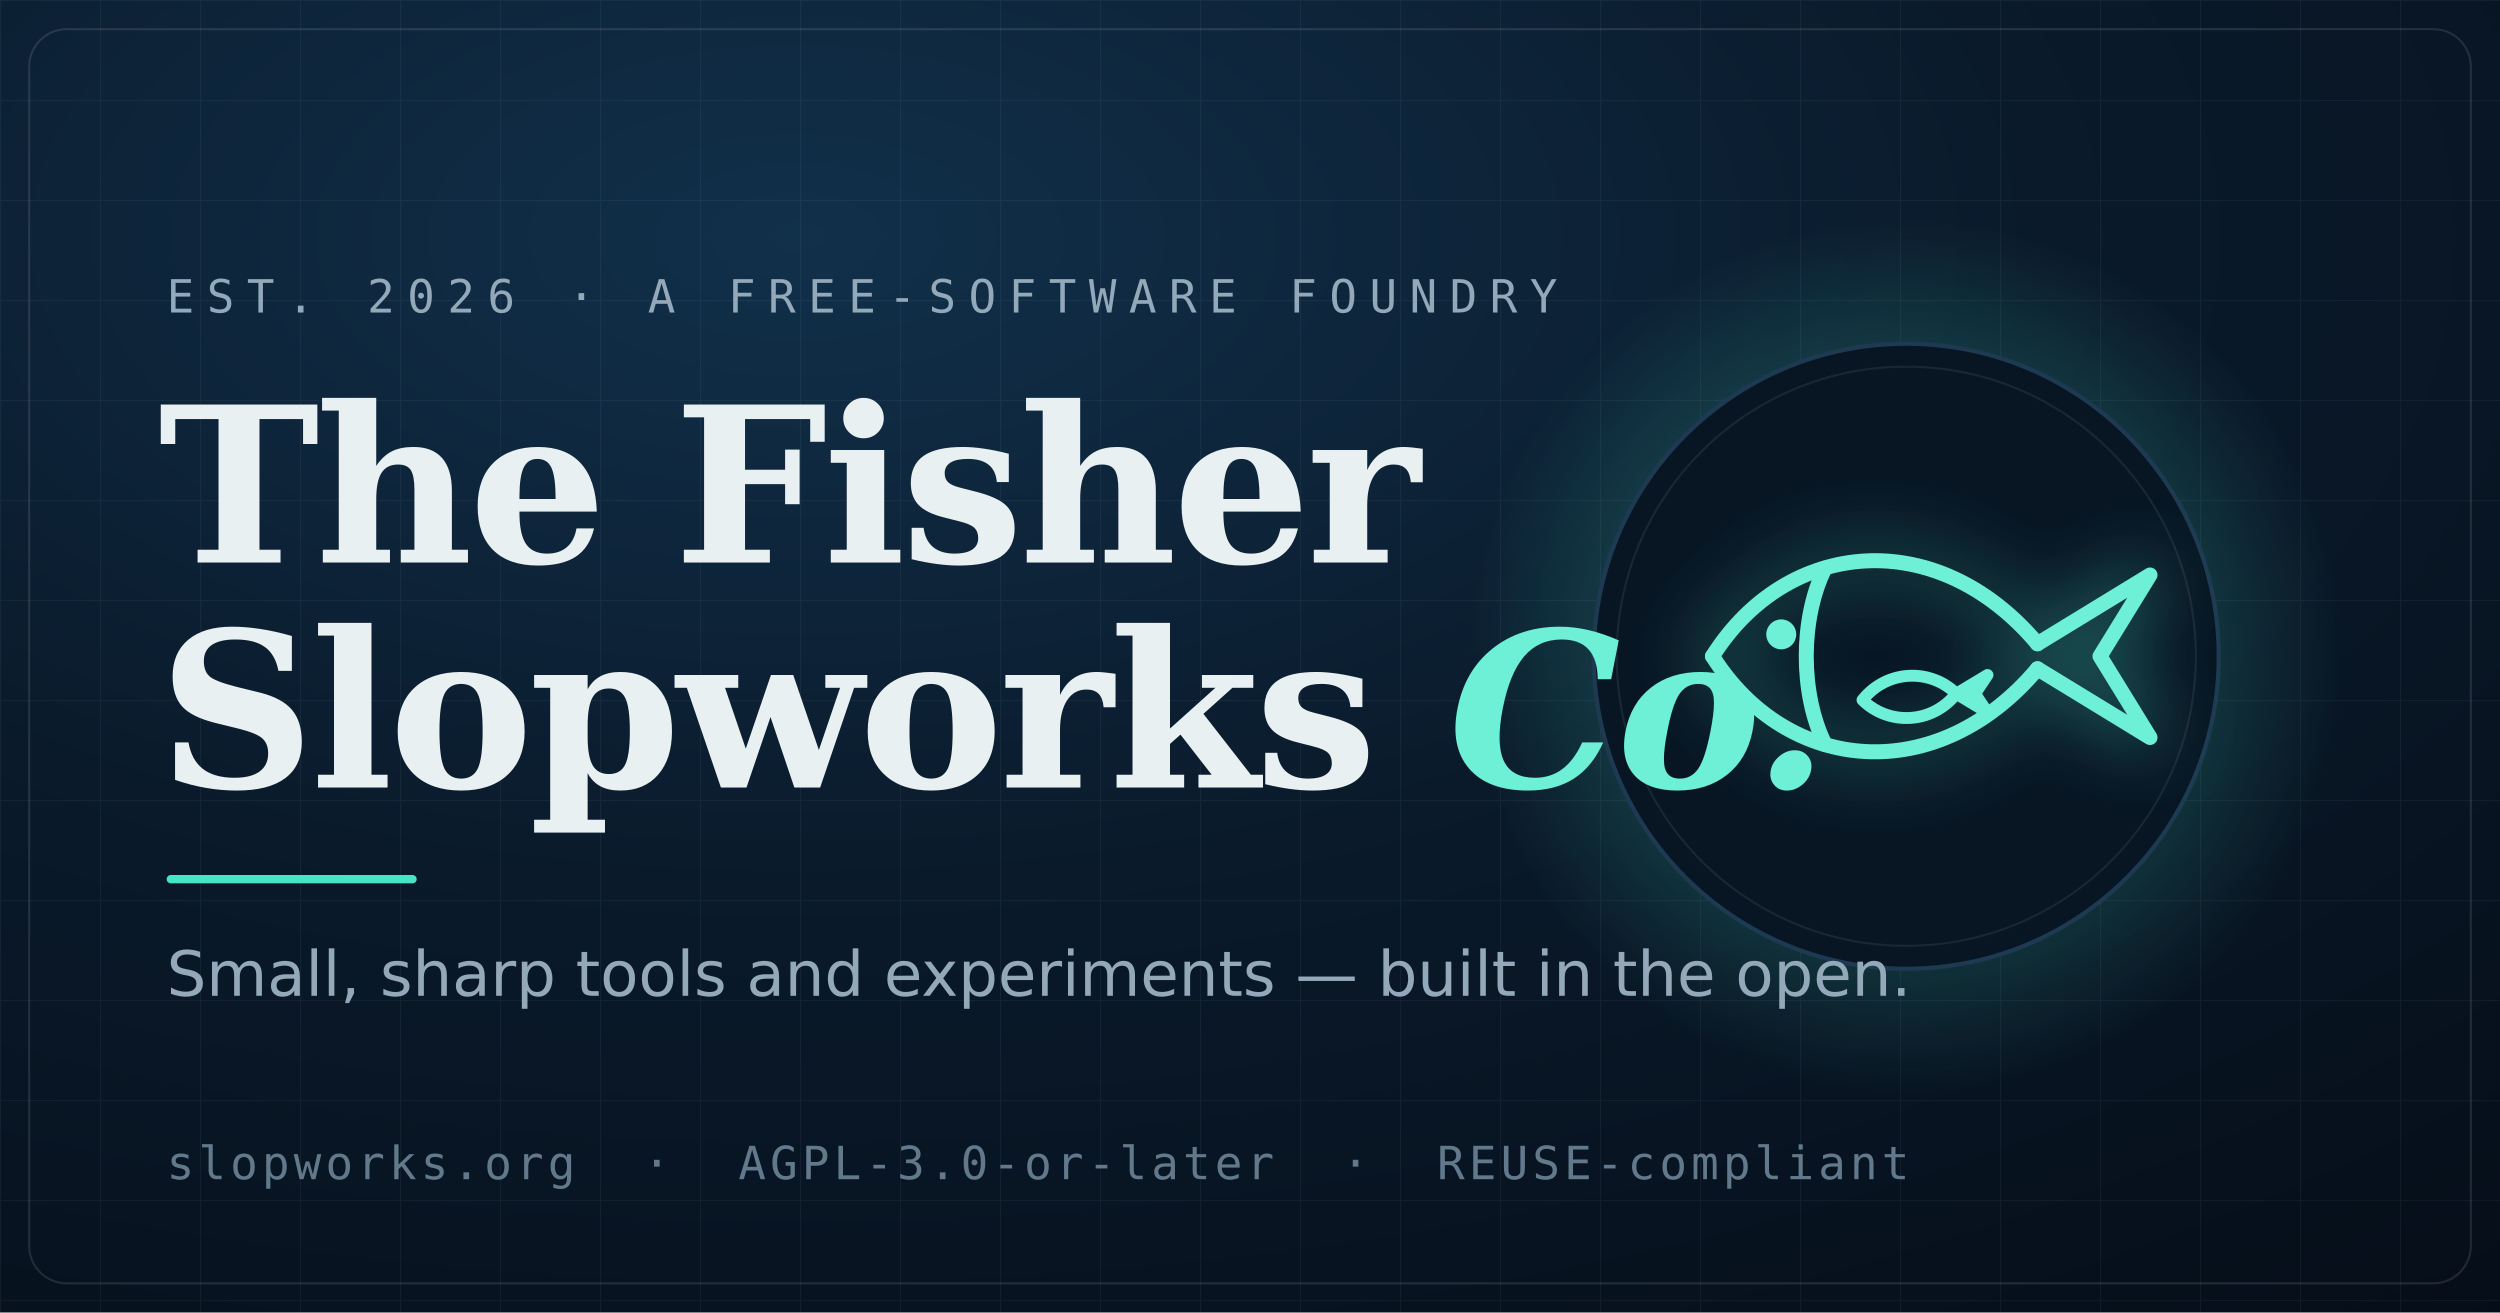
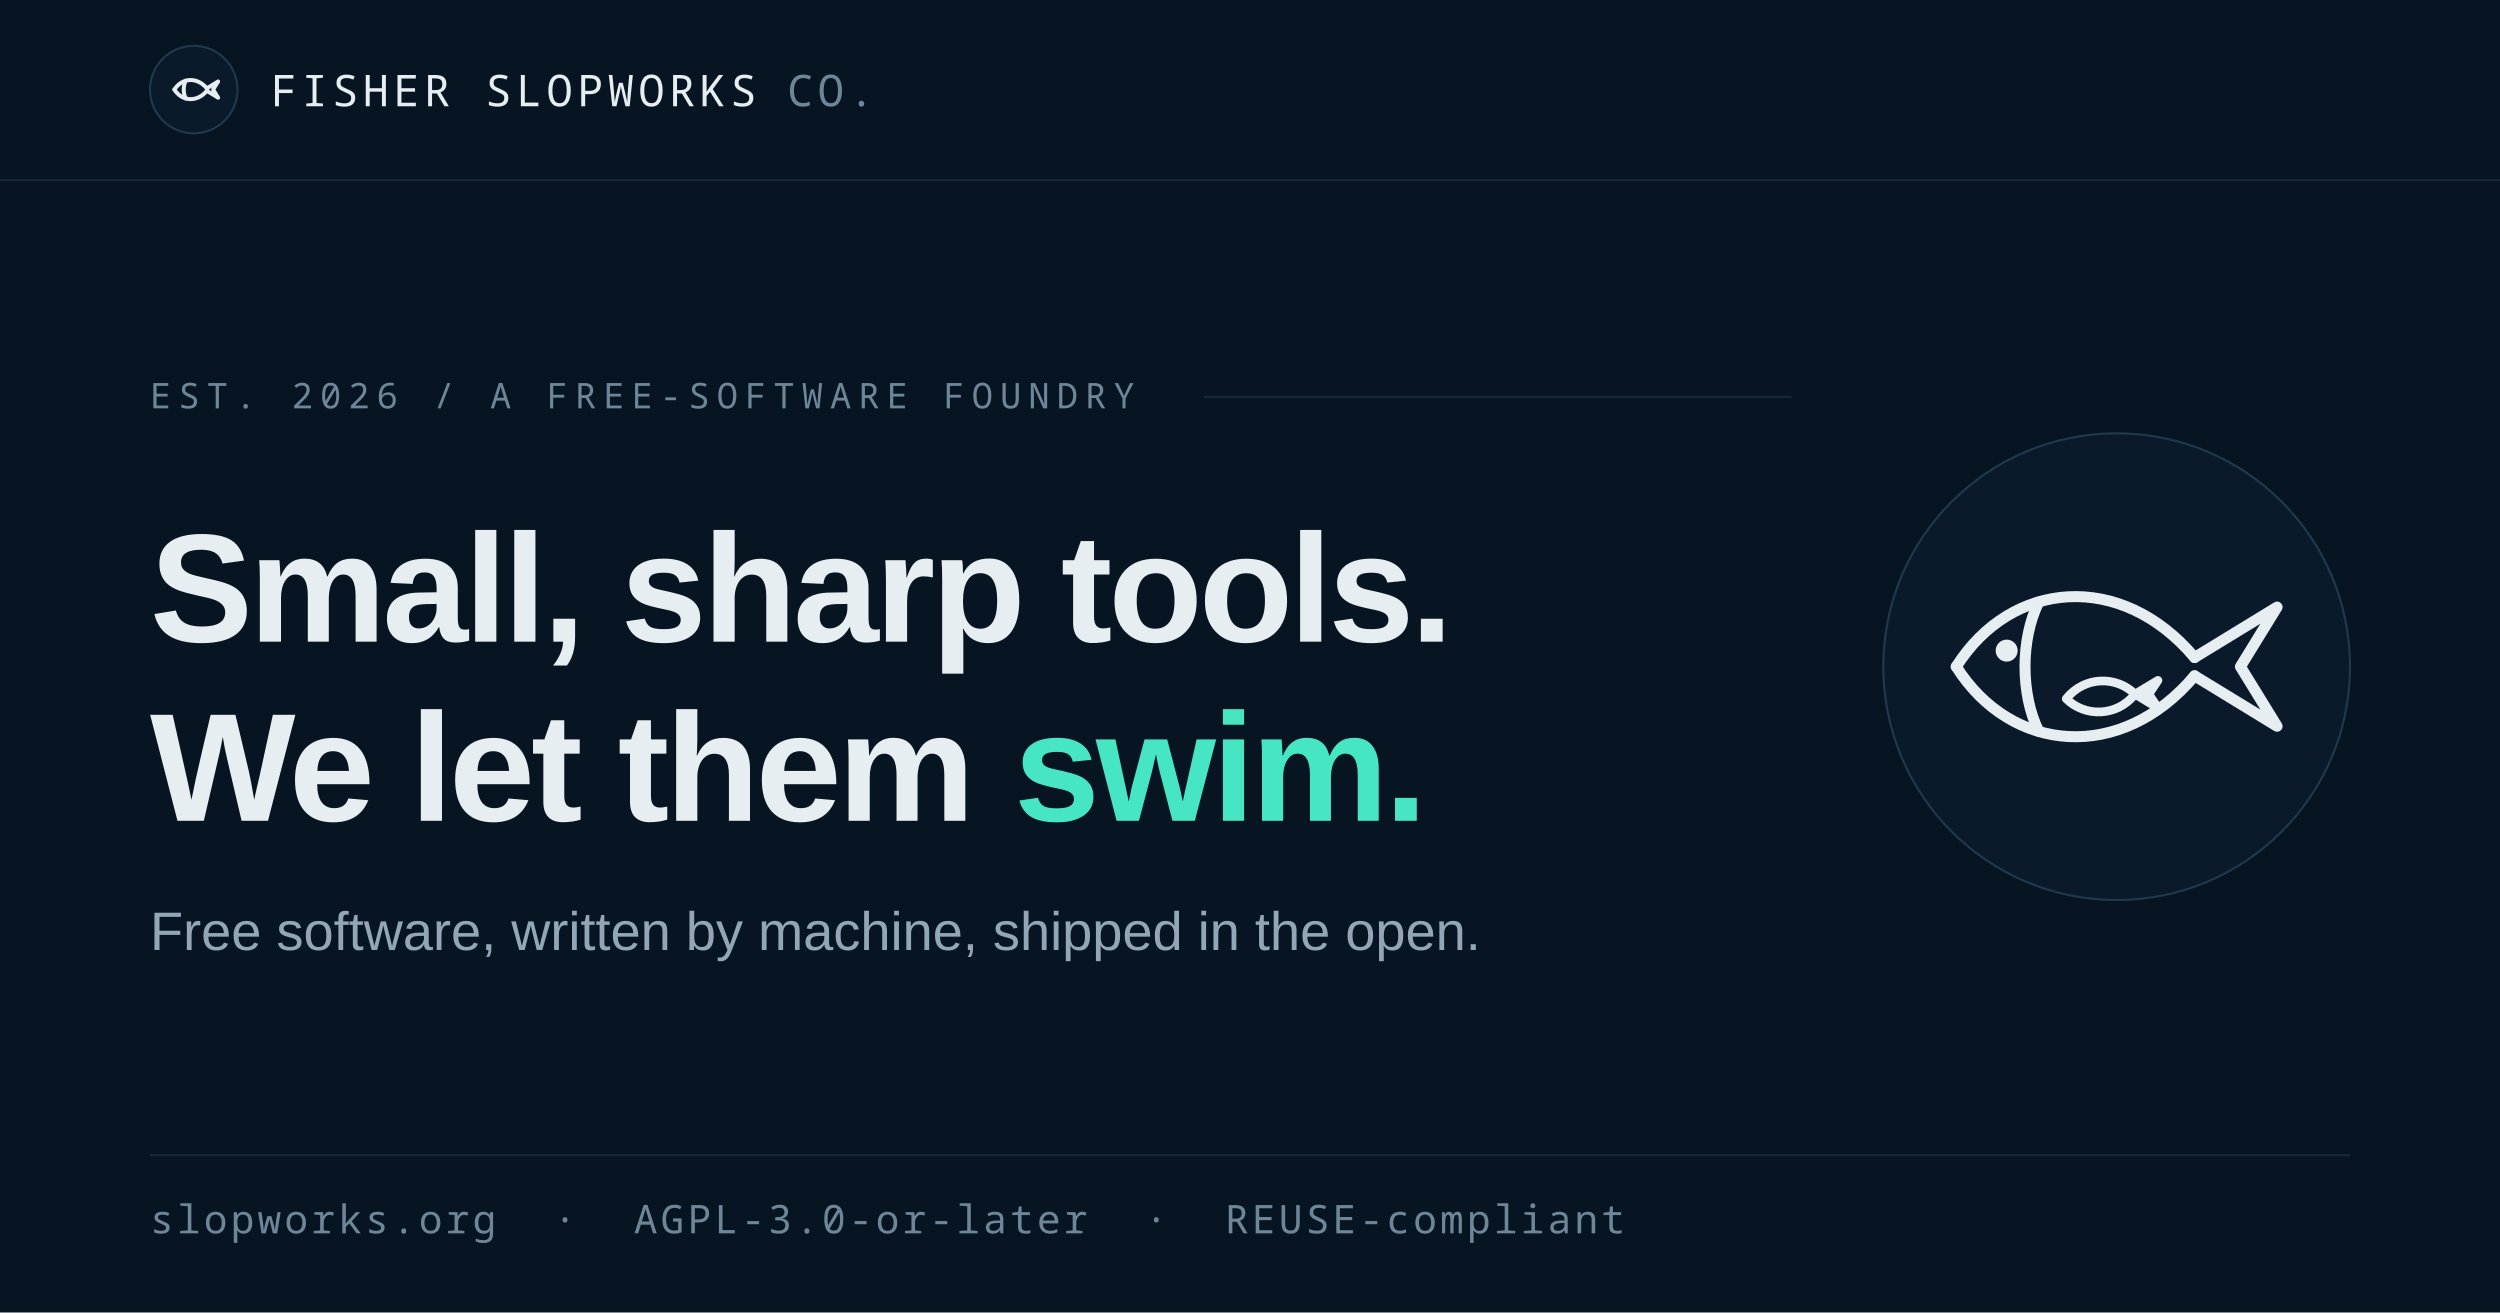
<svg xmlns="http://www.w3.org/2000/svg" width="1200" height="630" viewBox="0 0 1200 630">
-   <defs>
-     <radialGradient id="bg" cx="32%" cy="18%" r="110%">
-       <stop offset="0%" stop-color="#11304a" />
-       <stop offset="45%" stop-color="#0a1a2b" />
-       <stop offset="100%" stop-color="#050d17" />
-     </radialGradient>
-     <radialGradient id="glow" cx="50%" cy="50%" r="50%">
-       <stop offset="0%" stop-color="#46e5c4" stop-opacity="0.45" />
-       <stop offset="100%" stop-color="#46e5c4" stop-opacity="0" />
-     </radialGradient>
-     <pattern id="grid" width="48" height="48" patternUnits="userSpaceOnUse">
-       <path d="M48 0H0V48" fill="none" stroke="#e9f0f1" stroke-opacity="0.05" stroke-width="1" />
-     </pattern>
-     <filter id="soft" x="-40%" y="-40%" width="180%" height="180%">
-       <feGaussianBlur stdDeviation="6" />
-     </filter>
-   </defs>
-   <rect width="1200" height="630" fill="url(#bg)" />
-   <rect width="1200" height="630" fill="url(#grid)" />
-   <rect x="14" y="14" width="1172" height="602" rx="18" fill="none" stroke="#e9f0f1" stroke-opacity="0.12" />
-   <g transform="translate(915 315)">
-     <circle r="210" fill="url(#glow)" />
-     <circle r="150" fill="#081523" stroke="#1d3a52" stroke-width="2" />
-     <circle r="139" fill="none" stroke="#e9f0f1" stroke-opacity="0.08" stroke-width="1" />
-     <g transform="translate(-150 -150) scale(3)">
-       <g fill="none" stroke="#46e5c4" stroke-width="2.4" stroke-linecap="round" stroke-linejoin="round" filter="url(#soft)" stroke-opacity="0.7">
-         <path d="M19,50 C31,31 55,29 71,48" />
-         <path d="M19,50 C31,69 55,71 71,52" />
-         <path d="M71,48 L89,37 L81,50 L89,63 L71,52" />
-       </g>
-       <g fill="none" stroke="#6df0d6" stroke-width="2.4" stroke-linecap="round" stroke-linejoin="round">
-         <path d="M19,50 C31,31 55,29 71,48" />
-         <path d="M19,50 C31,69 55,71 71,52" />
-         <path d="M71,48 L89,37 L81,50 L89,63 L71,52" />
-         <path d="M37,35.9 C33,44 33,56 37,64.1" />
-         <g transform="translate(-4,4)">
-           <path d="M47,53 C51,48 58,48 62,52 C58,57 51,57 47,53 Z" stroke-width="1.9" />
-           <path d="M62,52 L67,49 L65,52 L67,55 Z" stroke-width="1.9" fill="#6df0d6" />
-         </g>
-       </g>
-       <circle cx="30" cy="46.5" r="2.4" fill="#6df0d6" />
-     </g>
+   <rect width="1200" height="630" fill="#071522" />
+   <circle cx="93" cy="43" r="21" fill="#0a1a2b" stroke="#21394d" />
+   <g transform="translate(78,28) scale(0.30)" fill="none" stroke="#e7eef1" stroke-width="6.4" stroke-linecap="round" stroke-linejoin="round">
+     <path d="M19,50 C31,31 55,29 71,48" />
+     <path d="M19,50 C31,69 55,71 71,52" />
+     <path d="M71,48 L89,37 L81,50 L89,63 L71,52" />
+     <path d="M37,35.9 C33,44 33,56 37,64.1" />
  </g>
-   <g font-family="'DejaVu Sans Mono','IBM Plex Mono',monospace">
-     <text x="80" y="150" fill="#93a8b8" font-size="22" letter-spacing="6">EST. 2026 · A FREE-SOFTWARE FOUNDRY</text>
-   </g>
-   <g font-family="Georgia,'DejaVu Serif',serif" fill="#e9f0f1">
-     <text x="76" y="270" font-size="104" font-weight="600" letter-spacing="-2">The Fisher</text>
-     <text x="76" y="378" font-size="104" font-weight="600" letter-spacing="-2">Slopworks <tspan fill="#6df0d6" font-style="italic">Co.</tspan>
+   <text x="130" y="51" font-family="'IBM Plex Mono','Noto Sans Mono','DejaVu Sans Mono',monospace" font-size="21" font-weight="500" letter-spacing="2.1" fill="#e7eef1">FISHER SLOPWORKS <tspan fill="#6f8698">CO.</tspan>
+   </text>
+   <path d="M0,86.5 H1200" stroke="#16293a" />
+   <text x="72" y="196" font-family="'IBM Plex Mono','Noto Sans Mono','DejaVu Sans Mono',monospace" font-size="17" font-weight="500" letter-spacing="3.4" fill="#6f8698">EST. 2026 / A FREE-SOFTWARE FOUNDRY</text>
+   <path d="M578,190.5 H860" stroke="#16293a" />
+   <g font-family="Archivo,'Liberation Sans','Noto Sans','DejaVu Sans',sans-serif" font-size="74" font-weight="600" letter-spacing="-1.8" fill="#e7eef1">
+     <text x="72" y="308">Small, sharp tools.</text>
+     <text x="72" y="394">We let them <tspan fill="#46e5c4">swim.</tspan>
    </text>
  </g>
-   <rect x="80" y="420" width="120" height="4" rx="2" fill="#46e5c4" />
-   <g font-family="'DejaVu Sans','Archivo',sans-serif" fill="#93a8b8">
-     <text x="80" y="478" font-size="30">Small, sharp tools and experiments — built in the open.</text>
+   <text x="72" y="456" font-family="Archivo,'Liberation Sans','Noto Sans','DejaVu Sans',sans-serif" font-size="26" fill="#92a6b5">Free software, written by machine, shipped in the open.</text>
+   <circle cx="1016" cy="320" r="112" fill="#0a1a2b" stroke="#21394d" />
+   <g transform="translate(897.2,210) scale(2.2)" fill="none" stroke="#e7eef1" stroke-width="2.4" stroke-linecap="round" stroke-linejoin="round">
+     <path d="M19,50 C31,31 55,29 71,48" />
+     <path d="M19,50 C31,69 55,71 71,52" />
+     <path d="M71,48 L89,37 L81,50 L89,63 L71,52" />
+     <path d="M37,35.9 C33,44 33,56 37,64.1" />
+     <g transform="translate(-4,4)" stroke-width="1.9">
+       <path d="M47,53 C51,48 58,48 62,52 C58,57 51,57 47,53 Z" />
+       <path d="M62,52 L67,49 L65,52 L67,55 Z" fill="#e7eef1" />
+     </g>
+     <circle cx="30" cy="46.5" r="2.4" fill="#e7eef1" stroke="none" />
  </g>
-   <g font-family="'DejaVu Sans Mono','IBM Plex Mono',monospace" fill="#62798c">
-     <text x="80" y="566" font-size="22" letter-spacing="2">slopworks.org  ·  AGPL-3.0-or-later  ·  REUSE-compliant</text>
-   </g>
+   <path d="M72,554.5 H1128" stroke="#16293a" />
+   <text x="72" y="592" font-family="'IBM Plex Mono','Noto Sans Mono','DejaVu Sans Mono',monospace" font-size="19" letter-spacing="1.5" fill="#6f8698">slopworks.org  ·  AGPL-3.0-or-later  ·  REUSE-compliant</text>
</svg>
